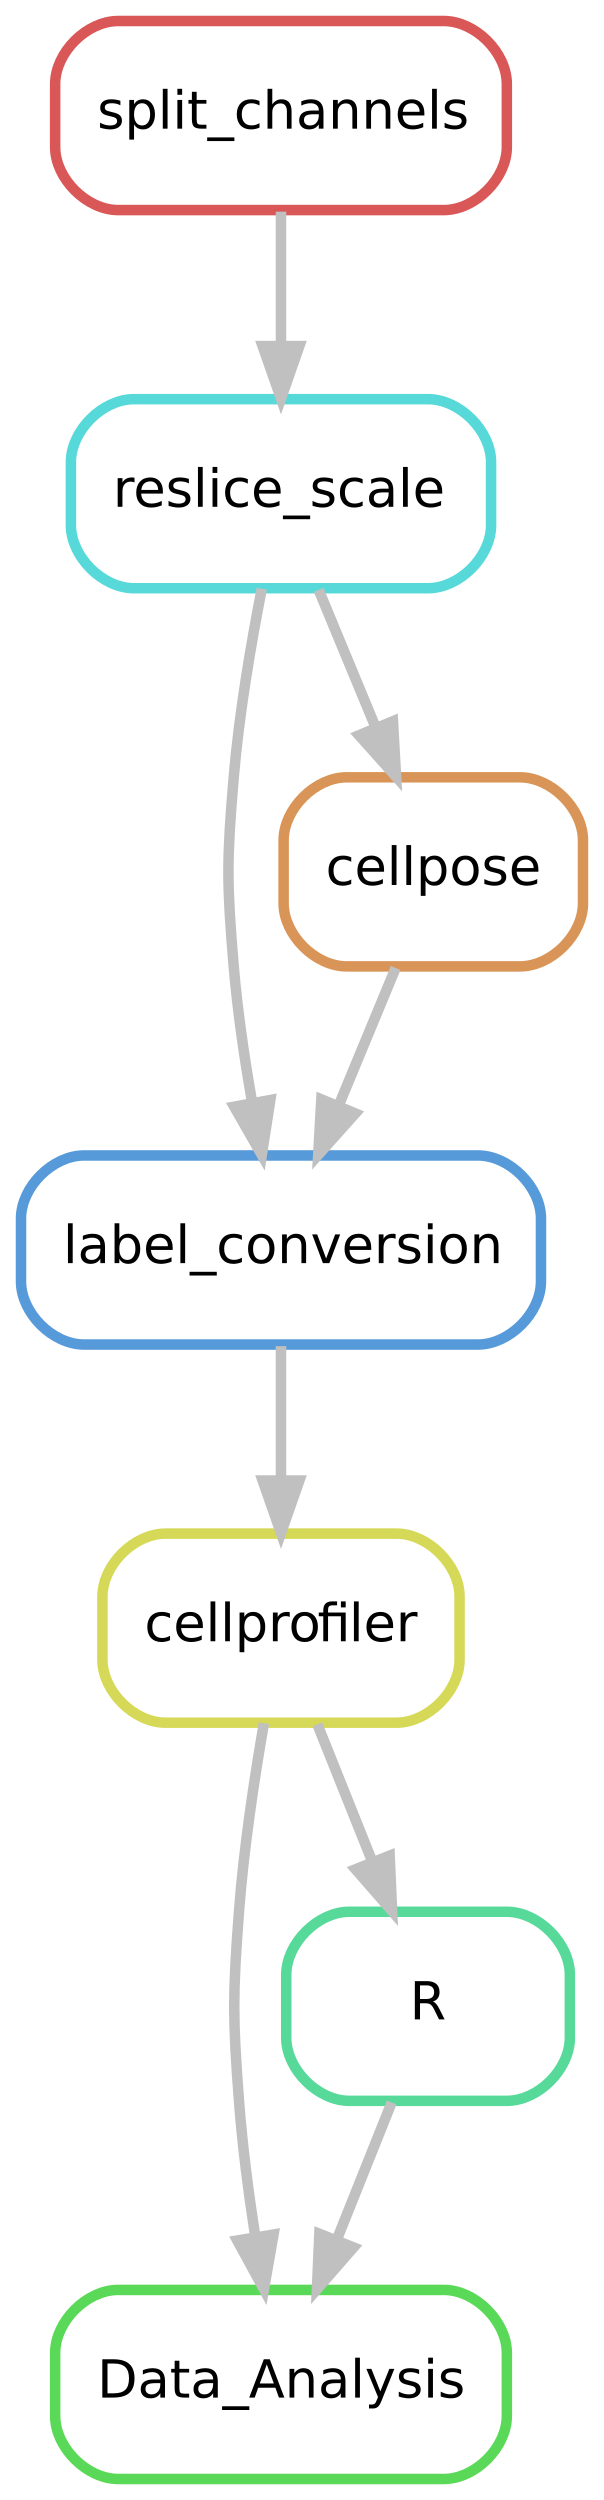
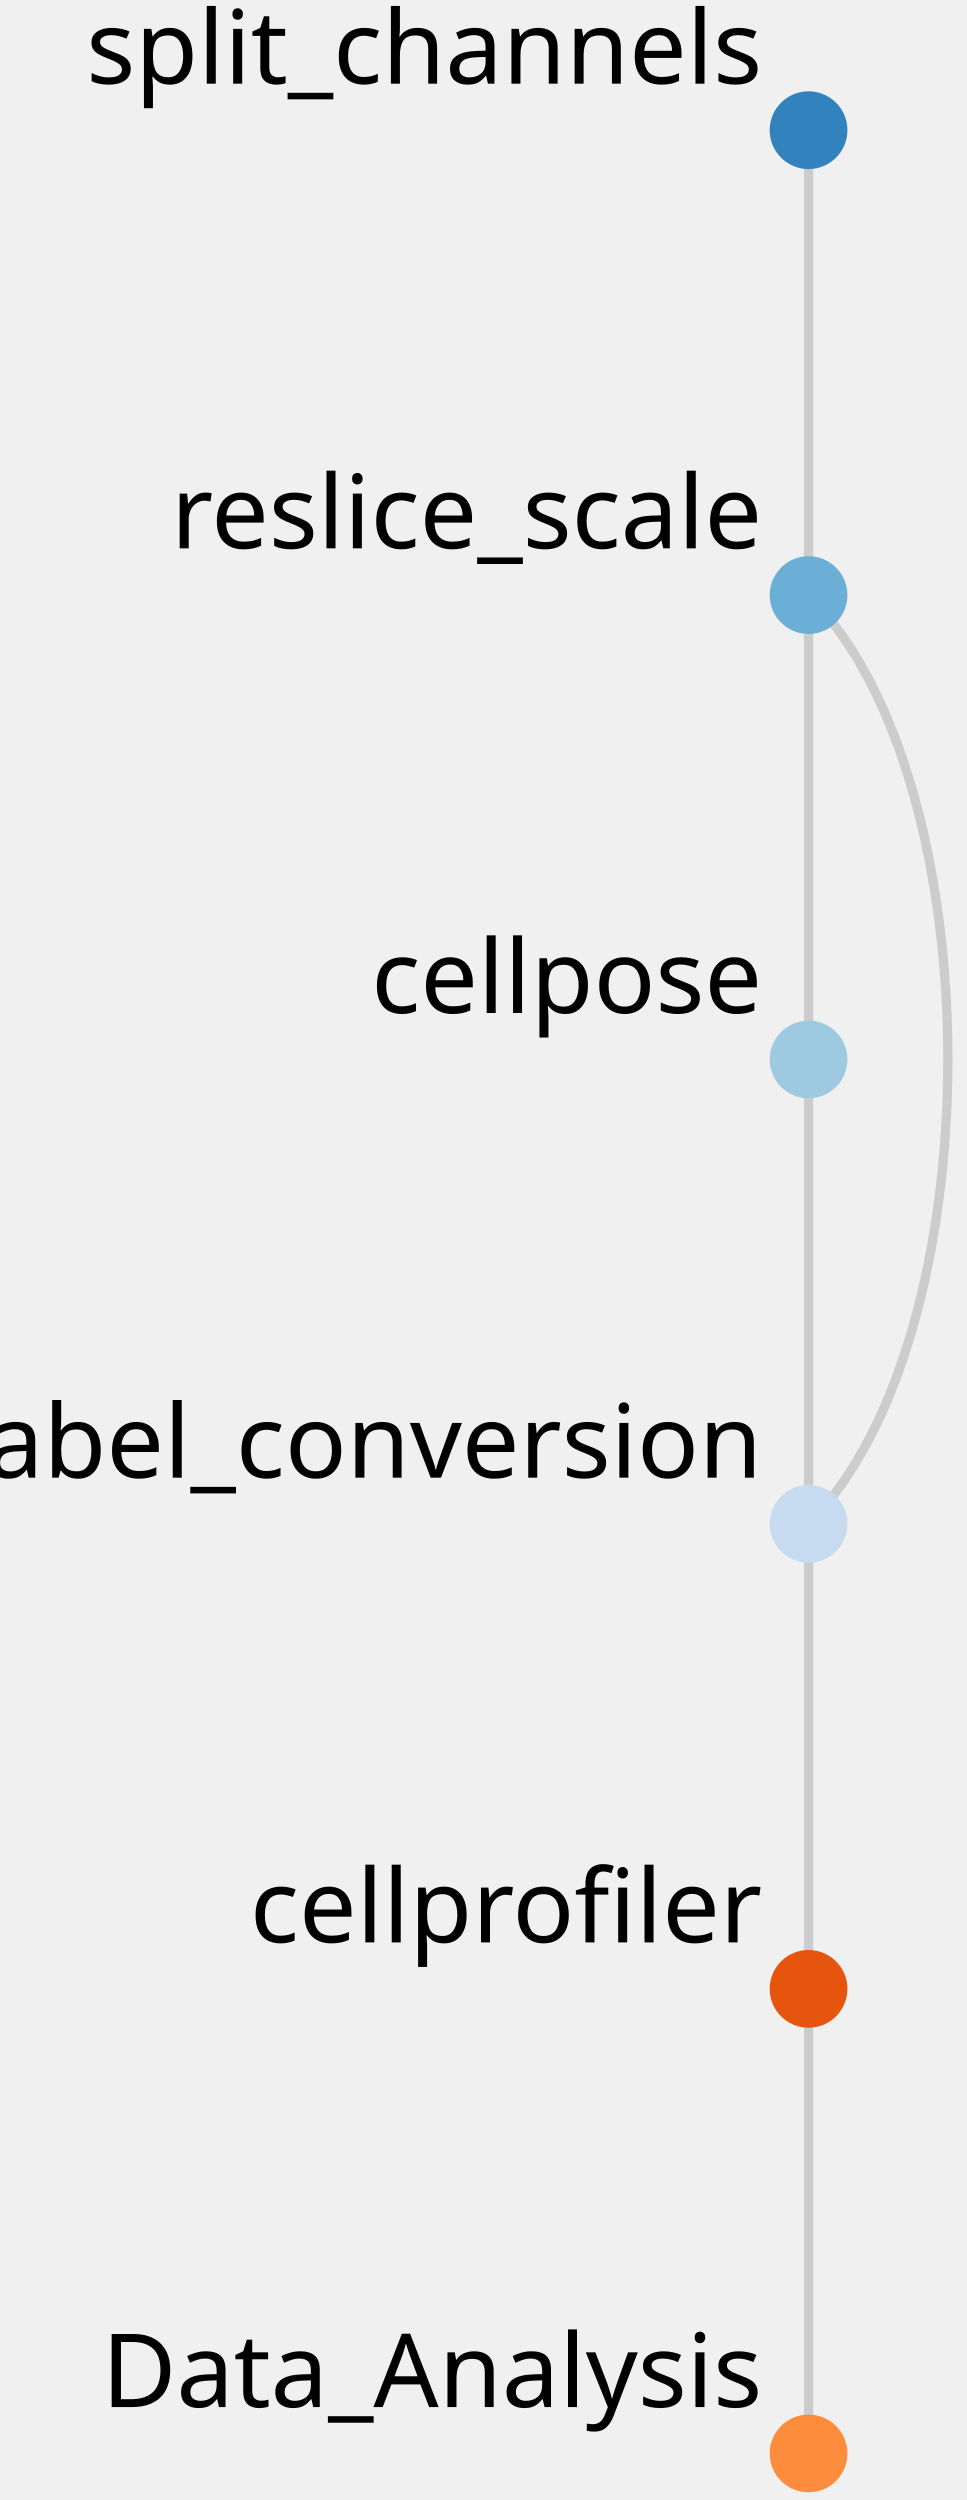
- <svg xmlns="http://www.w3.org/2000/svg" viewBox="0 0 153.333 634.667" height="634.667" width="153.333" xml:space="preserve" id="svg2" version="1.1">
-   <defs id="defs6" />
-   <g transform="matrix(1.333333,0,0,1.333333,0,1.92e-5)" id="g10">
-     <g id="g12">
-       <path id="path14" style="fill:#ffffff;fill-opacity:1;fill-rule:nonzero;stroke:none" d="M 0,0 H 115 V 476 H 0 Z" />
-       <path id="path16" style="fill:none;stroke:#59d957;stroke-width:2;stroke-linecap:butt;stroke-linejoin:miter;stroke-miterlimit:10;stroke-dasharray:none;stroke-opacity:1" d="m 84.5,436 c 0,0 -62,0 -62,0 -6,0 -12,6 -12,12 0,0 0,12 0,12 0,6 6,12 12,12 0,0 62,0 62,0 6,0 12,-6 12,-12 0,0 0,-12 0,-12 0,-6 -6,-12 -12,-12" />
-       <text id="text20" style="font-variant:normal;font-weight:normal;font-size:10px;font-family:'DejaVu Sans';-inkscape-font-specification:DejaVuSans;writing-mode:lr-tb;fill:#000000;fill-opacity:1;fill-rule:nonzero;stroke:none" transform="translate(18.5,456.5)">
-         <tspan id="tspan18" y="0" x="0 7.5 13.49 17.24 23.229 28.479 35.229 41.229 47.219 50.209 56.199 61.438 64.428">Data_Analysis</tspan>
-       </text>
-       <path id="path22" style="fill:none;stroke:#d6d957;stroke-width:2;stroke-linecap:butt;stroke-linejoin:miter;stroke-miterlimit:10;stroke-dasharray:none;stroke-opacity:1" d="m 75.5,292 c 0,0 -44,0 -44,0 -6,0 -12,6 -12,12 0,0 0,12 0,12 0,6 6,12 12,12 0,0 44,0 44,0 6,0 12,-6 12,-12 0,0 0,-12 0,-12 0,-6 -6,-12 -12,-12" />
-       <text id="text26" style="font-variant:normal;font-weight:normal;font-size:10px;font-family:'DejaVu Sans';-inkscape-font-specification:DejaVuSans;writing-mode:lr-tb;fill:#000000;fill-opacity:1;fill-rule:nonzero;stroke:none" transform="translate(27.5,312.5)">
-         <tspan id="tspan24" y="0" x="0 5.24 11.24 14.23 17.22 23.219 26.959">cellpro</tspan>
-       </text>
-       <text id="text30" style="font-variant:normal;font-weight:normal;font-size:10px;font-family:'DejaVu Sans';-inkscape-font-specification:DejaVuSans;writing-mode:lr-tb;fill:#000000;fill-opacity:1;fill-rule:nonzero;stroke:none" transform="translate(60.4592,312.5)">
-         <tspan id="tspan28" y="0" x="0">ﬁ</tspan>
-       </text>
-       <text id="text34" style="font-variant:normal;font-weight:normal;font-size:10px;font-family:'DejaVu Sans';-inkscape-font-specification:DejaVuSans;writing-mode:lr-tb;fill:#000000;fill-opacity:1;fill-rule:nonzero;stroke:none" transform="translate(66.44905,312.5)">
-         <tspan id="tspan32" y="0" x="0 2.99 8.99">ler</tspan>
-       </text>
-       <path id="path36" style="fill:none;stroke:#c0c0c0;stroke-width:2;stroke-linecap:butt;stroke-linejoin:miter;stroke-miterlimit:10;stroke-dasharray:none;stroke-opacity:1" d="m 50.25,328.113 c -1.797,10.344 -3.844,23.825 -4.75,35.887 -1.199,15.957 -1.199,20.043 0,36 0.637,8.48 1.84,17.664 3.121,25.965" />
-       <path id="path38" style="fill:#c0c0c0;fill-opacity:1;fill-rule:nonzero;stroke:#c0c0c0;stroke-width:2;stroke-linecap:butt;stroke-linejoin:miter;stroke-miterlimit:10;stroke-dasharray:none;stroke-opacity:1" d="M 52.082,425.453 50.25,435.887 45.176,426.59 Z" />
-       <path id="path40" style="fill:none;stroke:#57d99a;stroke-width:2;stroke-linecap:butt;stroke-linejoin:miter;stroke-miterlimit:10;stroke-dasharray:none;stroke-opacity:1" d="m 96.5,364 c 0,0 -30,0 -30,0 -6,0 -12,6 -12,12 0,0 0,12 0,12 0,6 6,12 12,12 0,0 30,0 30,0 6,0 12,-6 12,-12 0,0 0,-12 0,-12 0,-6 -6,-12 -12,-12" />
-       <text id="text44" style="font-variant:normal;font-weight:normal;font-size:10px;font-family:'DejaVu Sans';-inkscape-font-specification:DejaVuSans;writing-mode:lr-tb;fill:#000000;fill-opacity:1;fill-rule:nonzero;stroke:none" transform="translate(78,384.5)">
-         <tspan id="tspan42" y="0" x="0">R</tspan>
-       </text>
-       <path id="path46" style="fill:none;stroke:#c0c0c0;stroke-width:2;stroke-linecap:butt;stroke-linejoin:miter;stroke-miterlimit:10;stroke-dasharray:none;stroke-opacity:1" d="m 60.422,328.305 c 3.152,7.883 6.957,17.39 10.461,26.148" />
-       <path id="path48" style="fill:#c0c0c0;fill-opacity:1;fill-rule:nonzero;stroke:#c0c0c0;stroke-width:2;stroke-linecap:butt;stroke-linejoin:miter;stroke-miterlimit:10;stroke-dasharray:none;stroke-opacity:1" d="m 74.195,353.312 0.465,10.583 -6.965,-7.985 z" />
-       <path id="path50" style="fill:none;stroke:#579ad9;stroke-width:2;stroke-linecap:butt;stroke-linejoin:miter;stroke-miterlimit:10;stroke-dasharray:none;stroke-opacity:1" d="m 91,220 c 0,0 -75,0 -75,0 -6,0 -12,6 -12,12 0,0 0,12 0,12 0,6 6,12 12,12 0,0 75,0 75,0 6,0 12,-6 12,-12 0,0 0,-12 0,-12 0,-6 -6,-12 -12,-12" />
-       <text id="text54" style="font-variant:normal;font-weight:normal;font-size:10px;font-family:'DejaVu Sans';-inkscape-font-specification:DejaVuSans;writing-mode:lr-tb;fill:#000000;fill-opacity:1;fill-rule:nonzero;stroke:none" transform="translate(12,240.5)">
-         <tspan id="tspan52" y="0" x="0 2.99 8.98 14.98 20.969 23.969 29.219 34.459 40.449 46.439 52.429 58.429 62.178 67.418 70.408 76.408">label_conversion</tspan>
-       </text>
-       <path id="path56" style="fill:none;stroke:#c0c0c0;stroke-width:2;stroke-linecap:butt;stroke-linejoin:miter;stroke-miterlimit:10;stroke-dasharray:none;stroke-opacity:1" d="m 53.5,256.305 c 0,7.711 0,16.984 0,25.582" />
-       <path id="path58" style="fill:#c0c0c0;fill-opacity:1;fill-rule:nonzero;stroke:#c0c0c0;stroke-width:2;stroke-linecap:butt;stroke-linejoin:miter;stroke-miterlimit:10;stroke-dasharray:none;stroke-opacity:1" d="m 57,281.895 -3.5,10 -3.5,-10 z" />
-       <path id="path60" style="fill:none;stroke:#d99557;stroke-width:2;stroke-linecap:butt;stroke-linejoin:miter;stroke-miterlimit:10;stroke-dasharray:none;stroke-opacity:1" d="m 99,148 c 0,0 -33,0 -33,0 -6,0 -12,6 -12,12 0,0 0,12 0,12 0,6 6,12 12,12 0,0 33,0 33,0 6,0 12,-6 12,-12 0,0 0,-12 0,-12 0,-6 -6,-12 -12,-12" />
-       <text id="text64" style="font-variant:normal;font-weight:normal;font-size:10px;font-family:'DejaVu Sans';-inkscape-font-specification:DejaVuSans;writing-mode:lr-tb;fill:#000000;fill-opacity:1;fill-rule:nonzero;stroke:none" transform="translate(62,168.5)">
-         <tspan id="tspan62" y="0" x="0 5.24 11.24 14.23 17.22 23.219 29.209 34.449">cellpose</tspan>
-       </text>
-       <path id="path66" style="fill:none;stroke:#c0c0c0;stroke-width:2;stroke-linecap:butt;stroke-linejoin:miter;stroke-miterlimit:10;stroke-dasharray:none;stroke-opacity:1" d="m 75.332,184.305 c -3.266,7.883 -7.207,17.39 -10.836,26.148" />
-       <path id="path68" style="fill:#c0c0c0;fill-opacity:1;fill-rule:nonzero;stroke:#c0c0c0;stroke-width:2;stroke-linecap:butt;stroke-linejoin:miter;stroke-miterlimit:10;stroke-dasharray:none;stroke-opacity:1" d="m 67.648,211.996 -7.062,7.899 0.594,-10.579 z" />
-       <path id="path70" style="fill:none;stroke:#57d9d9;stroke-width:2;stroke-linecap:butt;stroke-linejoin:miter;stroke-miterlimit:10;stroke-dasharray:none;stroke-opacity:1" d="m 81.5,76 c 0,0 -56,0 -56,0 -6,0 -12,6 -12,12 0,0 0,12 0,12 0,6 6,12 12,12 0,0 56,0 56,0 6,0 12,-6 12,-12 0,0 0,-12 0,-12 0,-6 -6,-12 -12,-12" />
-       <text id="text74" style="font-variant:normal;font-weight:normal;font-size:10px;font-family:'DejaVu Sans';-inkscape-font-specification:DejaVuSans;writing-mode:lr-tb;fill:#000000;fill-opacity:1;fill-rule:nonzero;stroke:none" transform="translate(21.5,96.5)">
-         <tspan id="tspan72" y="0" x="0 3.75 9.75 14.99 17.98 20.969 26.209 32.209 37.459 42.699 47.939 53.929 56.929">reslice_scale</tspan>
-       </text>
-       <path id="path76" style="fill:none;stroke:#c0c0c0;stroke-width:2;stroke-linecap:butt;stroke-linejoin:miter;stroke-miterlimit:10;stroke-dasharray:none;stroke-opacity:1" d="M 49.848,112.094 C 47.824,122.43 45.52,135.91 44.5,148 c -1.344,15.945 -1.344,20.055 0,36 0.715,8.5 2.07,17.688 3.512,25.988" />
-       <path id="path78" style="fill:#c0c0c0;fill-opacity:1;fill-rule:nonzero;stroke:#c0c0c0;stroke-width:2;stroke-linecap:butt;stroke-linejoin:miter;stroke-miterlimit:10;stroke-dasharray:none;stroke-opacity:1" d="m 51.469,209.438 -1.621,10.468 -5.262,-9.195 z" />
-       <path id="path80" style="fill:none;stroke:#c0c0c0;stroke-width:2;stroke-linecap:butt;stroke-linejoin:miter;stroke-miterlimit:10;stroke-dasharray:none;stroke-opacity:1" d="m 60.668,112.305 c 3.266,7.883 7.207,17.39 10.836,26.148" />
-       <path id="path82" style="fill:#c0c0c0;fill-opacity:1;fill-rule:nonzero;stroke:#c0c0c0;stroke-width:2;stroke-linecap:butt;stroke-linejoin:miter;stroke-miterlimit:10;stroke-dasharray:none;stroke-opacity:1" d="m 74.82,137.316 0.594,10.579 -7.062,-7.899 z" />
-       <path id="path84" style="fill:none;stroke:#d95757;stroke-width:2;stroke-linecap:butt;stroke-linejoin:miter;stroke-miterlimit:10;stroke-dasharray:none;stroke-opacity:1" d="m 84.5,4 c 0,0 -62,0 -62,0 -6,0 -12,6 -12,12 0,0 0,12 0,12 0,6 6,12 12,12 0,0 62,0 62,0 6,0 12,-6 12,-12 0,0 0,-12 0,-12 0,-6 -6,-12 -12,-12" />
-       <text id="text88" style="font-variant:normal;font-weight:normal;font-size:10px;font-family:'DejaVu Sans';-inkscape-font-specification:DejaVuSans;writing-mode:lr-tb;fill:#000000;fill-opacity:1;fill-rule:nonzero;stroke:none" transform="translate(18.5,24.5)">
-         <tspan id="tspan86" y="0" x="0 5.24 11.23 14.22 17.22 20.969 26.219 31.459 37.449 43.439 49.429 55.429 61.419 64.418">split_channels</tspan>
-       </text>
-       <path id="path90" style="fill:none;stroke:#c0c0c0;stroke-width:2;stroke-linecap:butt;stroke-linejoin:miter;stroke-miterlimit:10;stroke-dasharray:none;stroke-opacity:1" d="m 53.5,40.305 c 0,7.711 0,16.984 0,25.582" />
-       <path id="path92" style="fill:#c0c0c0;fill-opacity:1;fill-rule:nonzero;stroke:#c0c0c0;stroke-width:2;stroke-linecap:butt;stroke-linejoin:miter;stroke-miterlimit:10;stroke-dasharray:none;stroke-opacity:1" d="m 57,65.895 -3.5,10 -3.5,-10 z" />
-       <path id="path94" style="fill:none;stroke:#c0c0c0;stroke-width:2;stroke-linecap:butt;stroke-linejoin:miter;stroke-miterlimit:10;stroke-dasharray:none;stroke-opacity:1" d="m 74.578,400.305 c -3.152,7.883 -6.957,17.39 -10.461,26.148" />
-       <path id="path96" style="fill:#c0c0c0;fill-opacity:1;fill-rule:nonzero;stroke:#c0c0c0;stroke-width:2;stroke-linecap:butt;stroke-linejoin:miter;stroke-miterlimit:10;stroke-dasharray:none;stroke-opacity:1" d="m 67.305,427.91 -6.965,7.985 0.465,-10.583 z" />
+ <svg xmlns="http://www.w3.org/2000/svg" version="1.1" class="marks" width="104" height="269" viewBox="0 0 104 269">
+   <g fill="none" stroke-miterlimit="10" transform="translate(77,14)">
+     <g class="mark-group role-frame root" role="graphics-object" aria-roledescription="group mark container">
+       <g transform="translate(0,0)">
+         <path class="background" aria-hidden="true" d="M0,0h0v0h0Z" />
+         <g>
+           <g class="mark-path role-mark" role="graphics-symbol" aria-roledescription="path mark container">
+             <path transform="translate(0,0)" d="M10,0.008C10,25.02 10,25.02 10,50.033" stroke="#ccc" stroke-width="1" />
+             <path transform="translate(0,0)" d="M10,50.033C10,75.016 10,75.016 10,100" stroke="#ccc" stroke-width="1" />
+             <path transform="translate(0,0)" d="M10,100C10,124.983 10,124.983 10,149.966" stroke="#ccc" stroke-width="1" />
+             <path transform="translate(0,0)" d="M10,149.966C10,174.984 10,174.984 10,200.001" stroke="#ccc" stroke-width="1" />
+             <path transform="translate(0,0)" d="M10,200.001C10,224.996 10,224.996 10,249.992" stroke="#ccc" stroke-width="1" />
+           </g>
+           <g class="mark-path role-mark" role="graphics-symbol" aria-roledescription="path mark container">
+             <path transform="translate(0,0)" d="M10,50.033C29.987,70.019 29.987,129.98 10,149.966" stroke="#ccc" stroke-width="1" />
+           </g>
+           <g class="mark-symbol role-mark nodes" role="graphics-symbol" aria-roledescription="symbol mark container">
+             <path transform="translate(10,0.0080168)" d="M4.183,0A4.183,4.183,0,1,1,-4.183,0A4.183,4.183,0,1,1,4.183,0" fill="#3182bd" />
+             <path transform="translate(10,50.03259)" d="M4.183,0A4.183,4.183,0,1,1,-4.183,0A4.183,4.183,0,1,1,4.183,0" fill="#6baed6" />
+             <path transform="translate(10,100)" d="M4.183,0A4.183,4.183,0,1,1,-4.183,0A4.183,4.183,0,1,1,4.183,0" fill="#9ecae1" />
+             <path transform="translate(10,149.9664)" d="M4.183,0A4.183,4.183,0,1,1,-4.183,0A4.183,4.183,0,1,1,4.183,0" fill="#c6dbef" />
+             <path transform="translate(10,200.001)" d="M4.183,0A4.183,4.183,0,1,1,-4.183,0A4.183,4.183,0,1,1,4.183,0" fill="#e6550d" />
+             <path transform="translate(10,249.992)" d="M4.183,0A4.183,4.183,0,1,1,-4.183,0A4.183,4.183,0,1,1,4.183,0" fill="#fd8d3c" />
+           </g>
+           <g class="mark-text role-mark labels" role="graphics-object" aria-roledescription="text mark container">
+             <text text-anchor="end" transform="translate(5,-5)" font-family="sans-serif" font-size="11px" font-weight="normal" fill="black">split_channels</text>
+             <text text-anchor="end" transform="translate(5,45)" font-family="sans-serif" font-size="11px" font-weight="normal" fill="black">reslice_scale</text>
+             <text text-anchor="end" transform="translate(5,95)" font-family="sans-serif" font-size="11px" font-weight="normal" fill="black">cellpose</text>
+             <text text-anchor="end" transform="translate(5,145)" font-family="sans-serif" font-size="11px" font-weight="normal" fill="black">label_conversion</text>
+             <text text-anchor="end" transform="translate(5,195)" font-family="sans-serif" font-size="11px" font-weight="normal" fill="black">cellprofiler</text>
+             <text text-anchor="end" transform="translate(5,245)" font-family="sans-serif" font-size="11px" font-weight="normal" fill="black">Data_Analysis</text>
+           </g>
+         </g>
+         <path class="foreground" aria-hidden="true" d="" display="none" />
+       </g>
    </g>
  </g>
</svg>
